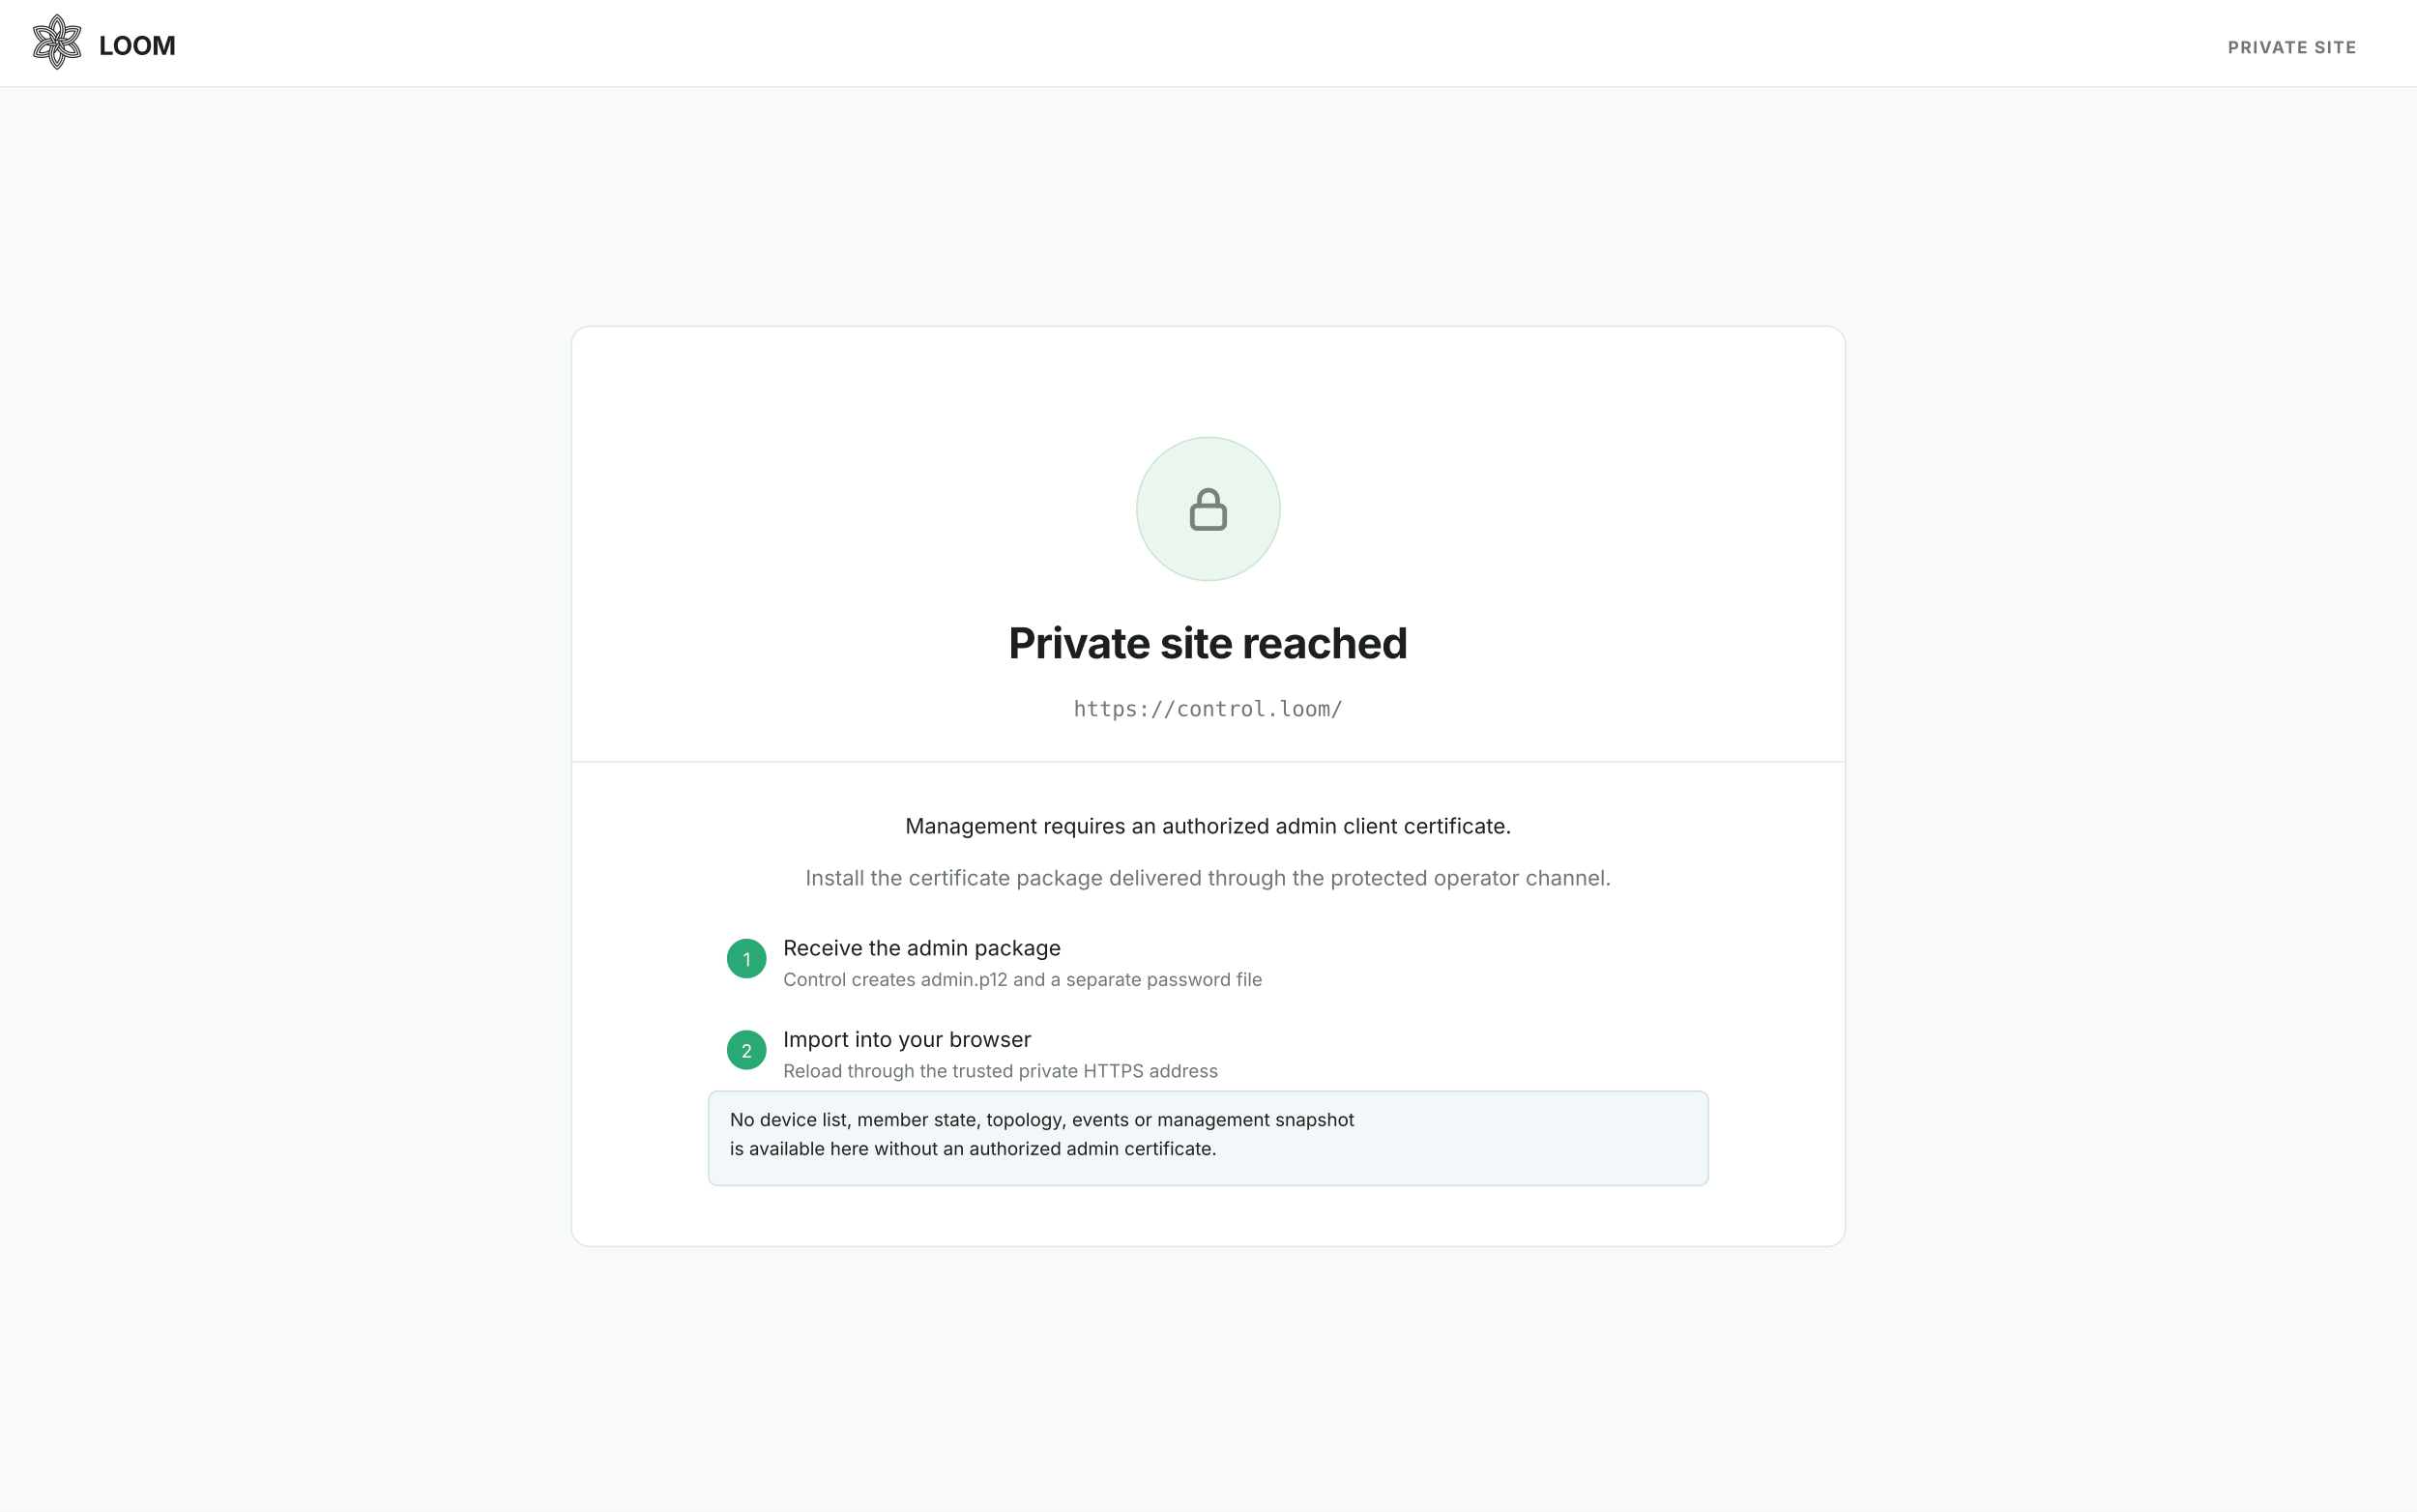
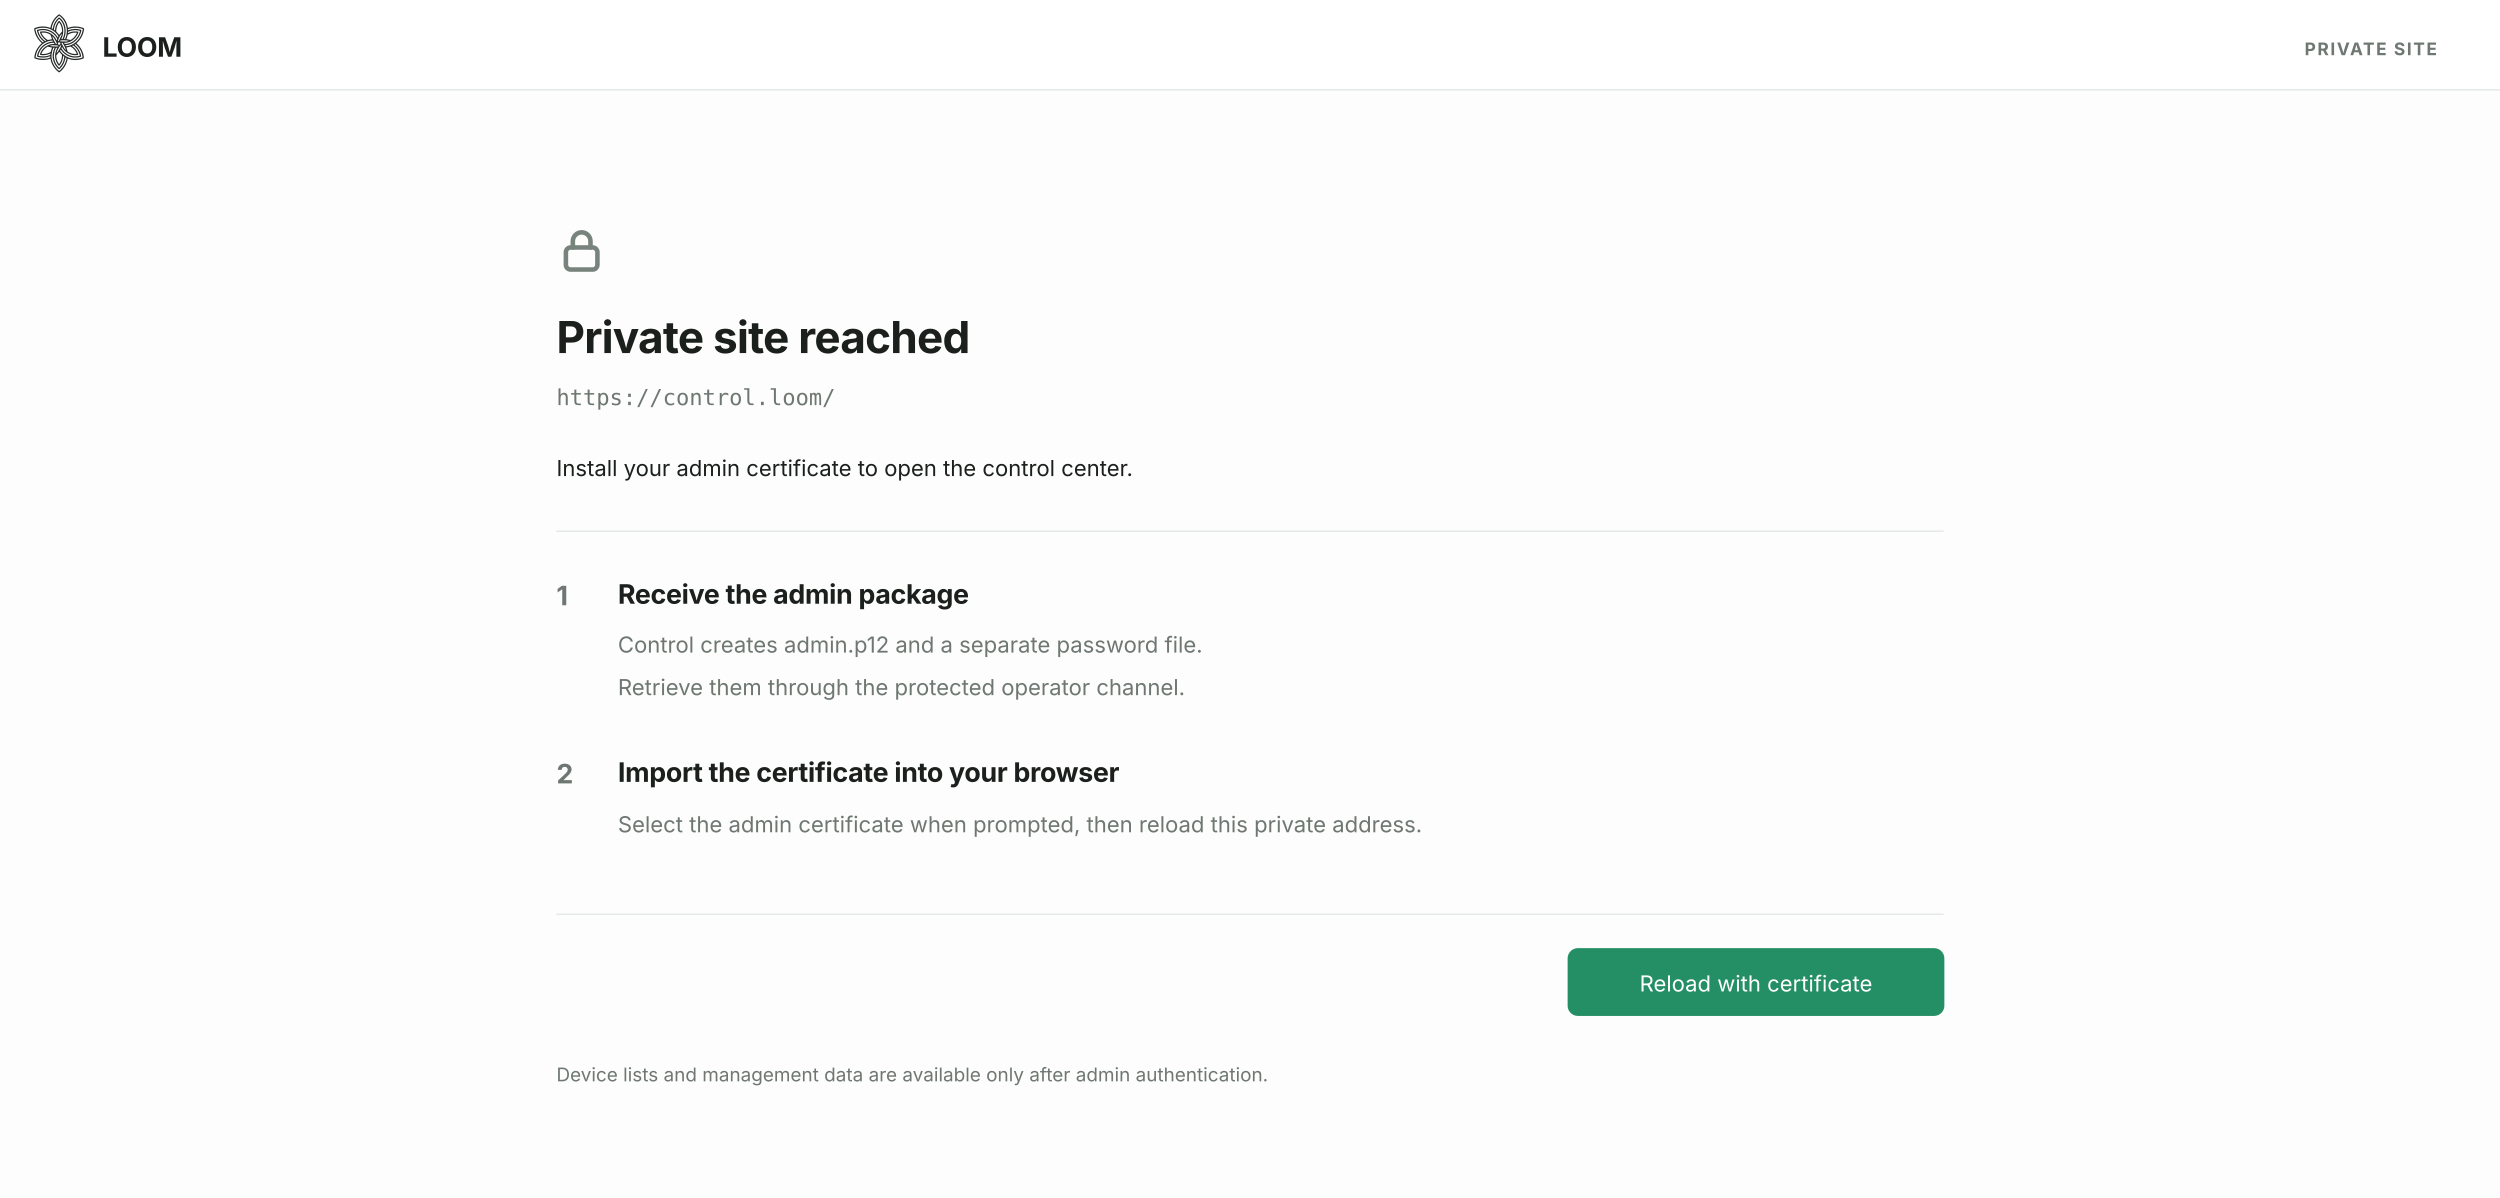
- <svg xmlns="http://www.w3.org/2000/svg" width="1586" height="992" viewBox="0 0 1586 992" role="img" aria-labelledby="svg-title svg-desc">
+ <svg xmlns="http://www.w3.org/2000/svg" width="1586" height="760" viewBox="0 0 1586 760" role="img" aria-labelledby="svg-title svg-desc">
  <defs>
    <marker id="route-arrow" markerWidth="8" markerHeight="8" refX="7" refY="4" orient="auto" markerUnits="strokeWidth">
      <path d="M0 0L8 4L0 8Z" fill="#4D78D1" />
    </marker>
    <symbol id="icon-grid" viewBox="0 0 16 16">
      <rect x="1.5" y="1.5" width="5" height="5" rx="1" />
      <rect x="9.5" y="1.5" width="5" height="5" rx="1" />
      <rect x="1.5" y="9.5" width="5" height="5" rx="1" />
      <rect x="9.5" y="9.5" width="5" height="5" rx="1" />
    </symbol>
    <symbol id="icon-node" viewBox="0 0 16 16">
      <rect x="2" y="2" width="12" height="5" rx="1" />
      <rect x="2" y="9" width="12" height="5" rx="1" />
      <circle cx="4" cy="4.5" r=".6" />
      <circle cx="4" cy="11.5" r=".6" />
    </symbol>
    <symbol id="icon-topology" viewBox="0 0 16 16">
      <path d="M4 4l4 4 4-4M8 8v4" />
      <circle cx="3" cy="3" r="1.7" />
      <circle cx="13" cy="3" r="1.7" />
      <circle cx="8" cy="13" r="1.7" />
    </symbol>
    <symbol id="icon-path" viewBox="0 0 16 16">
      <path d="M2 4h4c3 0 2 8 5 8h3M2 12h3c3 0 2-8 5-8h4" />
    </symbol>
    <symbol id="icon-service" viewBox="0 0 16 16">
      <rect x="2" y="2" width="12" height="12" rx="2" />
      <path d="M5 5h6M5 8h6M5 11h4" />
    </symbol>
    <symbol id="icon-release" viewBox="0 0 16 16">
      <rect x="2" y="3" width="12" height="10" rx="2" />
      <path d="M8 5v5m-2-2 2 2 2-2" />
    </symbol>
    <symbol id="icon-events" viewBox="0 0 16 16">
      <circle cx="8" cy="8" r="6" />
      <path d="M8 4v4l2.5 1.5" />
    </symbol>
    <symbol id="icon-signed" viewBox="0 0 16 16">
      <path d="M8 1.5 13 4v4c0 3-2 5-5 6.5C5 13 3 11 3 8V4Z" />
      <path d="m5.5 8 1.6 1.6 3.4-3.5" />
    </symbol>
    <symbol id="icon-lock" viewBox="0 0 16 16">
      <rect x="3" y="7" width="10" height="7" rx="1.5" />
      <path d="M5.2 7V5a2.8 2.8 0 0 1 5.6 0v2" />
    </symbol>
    <symbol id="icon-search" viewBox="0 0 16 16">
      <circle cx="7" cy="7" r="4.5" />
      <path d="m10.5 10.5 3 3" />
    </symbol>
    <symbol id="icon-terminal" viewBox="0 0 16 16">
      <rect x="1.5" y="2" width="13" height="12" rx="2" />
      <path d="m4 5 3 3-3 3m5 0h3" />
    </symbol>
    <symbol id="icon-code" viewBox="0 0 16 16">
      <path d="m5.5 3-4 5 4 5m5-10 4 5-4 5M9.5 2l-3 12" />
    </symbol>
    <symbol id="icon-qr" viewBox="0 0 16 16">
      <path d="M2 2h4v4H2zm8 0h4v4h-4zM2 10h4v4H2zm8 0v2m3-2v4m-3 0h2" />
    </symbol>
    <symbol id="icon-phone" viewBox="0 0 16 16">
      <rect x="4" y="1" width="8" height="14" rx="2" />
      <path d="M7 3h2M7 13h2" />
    </symbol>
    <symbol id="icon-globe" viewBox="0 0 16 16">
      <circle cx="8" cy="8" r="6" />
      <ellipse cx="8" cy="8" rx="2.5" ry="6" />
      <path d="M2 8h12" />
    </symbol>
    <symbol id="icon-expand" viewBox="0 0 16 16">
      <path d="M6 2H2v4m8-4h4v4M2 10v4h4m8-4v4h-4" />
    </symbol>
    <symbol id="icon-chevron" viewBox="0 0 16 16">
      <path d="m4 6 4 4 4-4" />
    </symbol>
    <symbol id="icon-filter" viewBox="0 0 16 16">
      <path d="M2 4h12M4 8h8m-6 4h4" />
    </symbol>
    <style>
    .ui { font-family: Inter, "Atkinson Hyperlegible Next", ui-sans-serif, system-ui, -apple-system, "Segoe UI", sans-serif; fill:#1B201D }
    .mono { font-family: "Intel One Mono", "SFMono-Regular", Consolas, monospace }
    .title { font-size:28px; font-weight:700; letter-spacing:-.5px }
    .section { font-size:17px; font-weight:650; letter-spacing:-.2px }
    .metric { font-size:22px; font-weight:650; letter-spacing:-.3px }
    .body { font-size:14px }
    .small { font-size:12px }
    .tiny { font-size:11px }
    .micro { font-size:10px }
    .eyebrow { font-size:11px; font-weight:700; letter-spacing:1px }
    .muted { fill:#6E7771 }
    .faint { fill:#929B95 }
    .green { fill:#218A61 }
    .amber { fill:#A66A14 }
    .red { fill:#B74E4E }
    .blue { fill:#427994 }
    .white { fill:#FFFFFF }
    .nav { font-size:13px }
    .nav-icon { fill:none; stroke:#79837D; stroke-width:1.45; stroke-linecap:round; stroke-linejoin:round }
    .nav-active { fill:none; stroke:#1B201D; stroke-width:1.6; stroke-linecap:round; stroke-linejoin:round }
    .rule { stroke:#E5EAE6; stroke-width:1 }
    .dash { stroke:#ABB7AF; stroke-width:1.5; stroke-dasharray:5 5; fill:none }
    .link { stroke:#B8C4BC; stroke-width:2; fill:none }
    .selected { stroke:#4D78D1; stroke-width:2.3; fill:none; marker-end:url(#route-arrow) }
</style>
  </defs>
-   <rect width="1586" height="992" fill="#F8FAF8" />
+   <rect width="1586" height="760" fill="#FCFDFC" />
  <rect width="1586" height="58" fill="#FFFFFF" />
  <line class="rule" x1="0" y1="57" x2="1586" y2="57" />
  <svg x="18" y="8" width="39" height="39" viewBox="127 112 1000 1000">
    <g transform="translate(0,1254) scale(1,-1)">
      <path d="M616 1108 c-67 -49 -118 -133 -129 -209 0 -6 0 -6 -14 -1 -75 27 -166 24 -239 -6 -13 -5 -14 -7 -11 -29 12 -80 53 -155 115 -211 l9 -8 -6 -5 c-61 -53 -100 -121 -114 -200 -5 -31 -5 -38 4 -42 57 -26 138 -34 203 -20 13 2 22 5 39 10 14 5 14 5 15 -2 9 -70 60 -155 121 -204 17 -15 18 -15 34 -2 47 37 87 93 107 151 7 20 16 52 16 60 0 4 1 4 12 0 72 -28 158 -27 236 3 17 6 17 7 15 27 -8 79 -49 159 -111 215 l-9 9 10 9 c61 53 105 139 114 219 2 15 1 16 -28 26 -75 25 -156 25 -227 -2 -4 -1 -8 -2 -8 -2 -1 0 -2 7 -3 15 -15 81 -60 152 -126 198 -12 9 -14 9 -25 1z M639 1084 c105 -82 142 -225 92 -356 -7 -18 -7 -17 -16 -17 -4 0 -8 1 -8 1 -1 1 1 7 4 15 32 78 30 170 -5 243 -16 35 -40 66 -68 88 -9 8 -11 8 -20 0 -47 -39 -82 -103 -93 -169 -1 -7 -2 -12 -2 -13 -1 0 -17 8 -17 9 -1 1 4 27 7 40 13 44 37 89 68 124 15 16 44 43 47 43 0 0 5 -3 11 -8z M638 1031 c77 -72 98 -200 50 -307 -3 -8 -5 -11 -7 -12 -2 -1 -17 -1 -18 0 -1 0 2 6 5 12 44 94 31 213 -31 278 -10 11 -12 10 -29 -12 -26 -36 -44 -83 -47 -128 0 -6 -1 -11 -1 -11 -1 0 -6 4 -16 11 -4 3 2 39 12 67 13 41 41 84 68 108 4 4 3 4 14 -6z M635 973 c24 -33 37 -74 40 -124 l0 -15 -10 -10 c-11 -11 -23 -25 -32 -38 -6 -8 -5 -9 -13 3 -9 13 -19 24 -30 36 l-10 10 0 13 c3 48 18 94 42 128 6 7 6 7 13 -3z M413 893 c79 -13 148 -56 193 -118 12 -17 11 -15 6 -26 -3 -6 -5 -10 -5 -10 0 0 -4 6 -9 13 -66 103 -190 147 -314 114 -20 -6 -21 -6 -14 -34 15 -60 54 -120 102 -158 9 -8 9 -7 0 -12 -9 -6 -8 -6 -18 2 -57 48 -97 120 -110 196 -2 14 -3 13 7 16 22 9 53 16 85 19 13 2 61 0 77 -2z M923 895 c30 -3 83 -16 89 -22 2 -2 -7 -43 -14 -64 -34 -100 -109 -176 -200 -203 -23 -7 -59 -13 -61 -11 -2 2 -8 16 -8 16 0 1 7 2 16 2 74 9 136 45 185 108 27 35 49 81 57 120 4 17 3 19 -13 24 -62 19 -135 15 -193 -9 -9 -4 -9 -5 -9 7 l0 10 9 3 c25 10 56 17 83 19 9 1 50 1 59 0z M400 854 c70 -9 134 -47 176 -104 7 -11 21 -34 21 -36 0 -2 -6 -24 -7 -25 0 -1 -4 5 -8 13 -38 76 -106 124 -190 134 -14 2 -49 1 -62 -1 -16 -3 -18 -5 -12 -21 14 -42 48 -88 87 -117 7 -5 13 -10 13 -10 0 -1 -17 -9 -18 -9 -5 0 -42 35 -56 52 -24 29 -46 72 -54 105 -3 11 -3 10 11 14 30 8 67 10 99 5z M926 854 c13 -1 39 -7 40 -9 2 -2 -8 -34 -17 -55 -43 -93 -125 -152 -220 -158 l-11 0 -6 9 c-3 5 -5 9 -5 9 0 1 8 1 18 1 56 0 107 23 153 69 29 29 59 79 63 104 1 10 -11 13 -53 12 -42 0 -71 -6 -107 -24 -12 -6 -11 -6 -10 5 1 4 1 9 1 10 0 3 1 3 13 8 45 19 93 26 141 19z M391 816 c30 -3 68 -16 91 -32 l6 -3 4 -15 c4 -16 10 -34 16 -47 4 -11 4 -11 -3 -11 -12 -2 -37 -6 -48 -9 -16 -4 -14 -4 -26 4 -38 25 -67 57 -86 96 -7 15 -7 16 0 17 10 1 36 1 46 0z M914 816 c3 -2 2 -5 -4 -18 -19 -39 -53 -75 -89 -97 l-8 -5 -11 3 c-15 4 -33 8 -45 9 -6 1 -11 2 -11 2 -1 0 1 7 4 14 6 17 12 36 15 48 l1 9 9 5 c27 15 55 25 85 30 10 1 51 1 54 0z M669 789 c-4 -19 -7 -27 -14 -39 -10 -18 -20 -39 -29 -64 -1 -4 -2 -5 -10 -9 -9 -5 -9 -5 -5 11 10 40 28 75 51 103 10 12 10 12 7 -2z M529 746 c14 -16 17 -20 25 -37 8 -17 22 -42 30 -54 5 -9 6 -24 1 -26 -7 -2 -13 5 -35 46 -15 28 -35 75 -35 83 0 2 7 -4 14 -12z M721 691 c25 -1 43 -3 61 -8 4 0 2 -2 -8 -5 -19 -6 -28 -7 -48 -6 -12 1 -29 1 -46 1 -36 -1 -37 -1 -33 11 2 7 1 6 24 7 12 0 23 1 26 1 2 0 13 0 24 -1z M525 681 c5 -10 5 -10 -7 -10 -120 -9 -223 -101 -248 -221 -4 -22 -4 -23 11 -28 61 -19 132 -16 192 7 5 2 9 3 10 3 0 0 0 -5 0 -10 l1 -9 -9 -4 c-62 -24 -145 -25 -216 -1 -17 5 -16 4 -14 15 15 104 74 190 160 235 34 17 63 25 108 30 8 1 7 2 12 -7z M638 655 l9 -4 0 -10 c1 -13 2 -12 -10 -19 l-9 -6 -10 6 -9 6 -1 11 0 11 9 5 c12 6 11 6 21 0z M683 651 c0 -1 6 -10 12 -21 18 -30 29 -54 39 -82 6 -19 6 -19 -4 -9 -16 16 -22 25 -30 42 -7 14 -25 48 -30 54 -2 3 -3 15 -1 16 1 2 13 1 14 0z M546 642 c3 -5 5 -9 5 -9 0 -1 -7 -1 -16 -1 -94 0 -185 -66 -216 -155 -7 -22 -6 -23 23 -27 44 -5 89 3 131 21 7 3 13 6 13 6 0 -1 -1 -5 -1 -11 l-1 -11 -11 -5 c-53 -22 -115 -26 -174 -12 -11 3 -10 3 -9 10 8 39 30 82 58 115 44 53 119 88 184 88 l9 0 5 -9z M902 622 c45 -39 79 -92 96 -151 5 -19 10 -43 10 -51 l1 -7 -14 -5 c-89 -30 -180 -22 -253 22 -40 25 -68 49 -93 83 l-7 10 4 7 c7 13 6 12 12 3 73 -104 198 -148 317 -110 12 4 13 4 8 27 -9 42 -31 88 -59 123 -8 10 -33 35 -42 41 -6 5 -6 5 2 11 9 6 8 6 18 -3z M542 610 c10 -1 27 -1 38 -1 l20 0 8 -5 c4 -2 8 -4 8 -5 0 0 -1 -2 -2 -4 l-1 -4 -43 0 c-45 1 -55 2 -81 7 -8 1 -14 3 -15 3 0 1 15 6 27 8 15 3 15 3 20 2 2 0 11 0 21 -1z M661 609 c5 -9 -53 -107 -73 -125 -3 -3 -3 0 1 14 4 17 8 26 14 37 12 18 31 52 34 60 1 2 4 5 11 10 11 7 11 7 13 4z M863 604 c48 -36 83 -90 98 -148 2 -7 3 -14 3 -14 -1 -1 -5 -3 -11 -4 -90 -23 -180 3 -247 69 -17 18 -42 51 -42 56 0 2 9 20 10 20 0 0 3 -4 5 -8 36 -66 102 -112 177 -124 12 -2 51 -2 64 0 19 4 21 5 17 17 -15 50 -55 103 -97 128 -1 1 -2 2 -2 2 0 1 17 10 19 10 0 0 3 -2 6 -4z M458 585 c12 -4 37 -9 48 -11 8 0 7 0 3 -10 -5 -13 -13 -36 -16 -49 -3 -13 -2 -12 -19 -21 -38 -19 -72 -26 -112 -25 -22 1 -23 1 -23 5 3 13 23 45 41 67 16 18 58 49 64 48 1 -1 7 -2 14 -4z M824 583 c35 -22 63 -53 81 -89 6 -12 11 -22 10 -23 -4 -3 -47 -2 -68 2 -26 5 -69 24 -82 35 0 1 -2 8 -4 17 -2 9 -6 23 -10 32 -6 19 -6 18 1 19 14 1 57 11 59 13 1 1 4 0 13 -6z M553 570 c1 -1 1 -2 -2 -7 -11 -21 -21 -55 -26 -82 -15 -86 17 -180 82 -245 20 -20 19 -20 40 0 44 45 71 101 82 165 1 6 2 11 2 11 0 1 4 -1 9 -4 l8 -4 0 -5 c-11 -74 -51 -146 -110 -198 -12 -10 -10 -10 -21 -1 -77 65 -122 167 -113 259 3 34 14 74 26 103 l4 9 9 0 c5 0 9 0 10 -1z M597 570 c0 -1 -4 -9 -8 -18 -43 -88 -35 -184 20 -258 15 -20 17 -21 27 -10 30 33 52 90 57 145 0 11 0 11 10 3 10 -7 9 -6 7 -19 -7 -62 -34 -117 -76 -161 l-7 -7 -8 8 c-51 50 -82 131 -77 200 3 35 12 70 28 103 l7 14 10 0 c5 0 10 0 10 0z M639 493 c5 -6 14 -17 22 -24 l13 -14 0 -8 c0 -44 -14 -93 -38 -130 -9 -14 -9 -14 -13 -8 -26 35 -42 84 -42 127 l0 11 12 12 c11 12 22 25 31 38 3 4 6 7 6 7 0 0 4 -5 9 -11z" fill="#252927" fill-rule="evenodd" clip-rule="evenodd" />
    </g>
  </svg>
  <text class="ui section" x="65" y="36" text-anchor="start">LOOM</text>
  <text class="ui eyebrow muted" x="1546" y="35" text-anchor="end">PRIVATE SITE</text>
-   <rect data-ui="panel" x="375" y="214" width="836" height="604" rx="12" fill="#FFFFFF" stroke="#DFE8E1" />
-   <circle cx="793" cy="334" r="47" fill="#EAF6EE" stroke="#C9E5D3" />
-   <use href="#icon-lock" x="776" y="317" width="34" height="34" class="nav-icon" />
-   <text class="ui title" x="793" y="432" text-anchor="middle">Private site reached</text>
-   <text class="ui body mono muted" x="793" y="470" text-anchor="middle">https://control.loom/</text>
-   <line data-ui="panel-section" class="rule" x1="375" y1="500" x2="1211" y2="500" />
-   <text class="ui body" x="793" y="547" text-anchor="middle">Management requires an authorized admin client certificate.</text>
-   <text class="ui body muted" x="793" y="581" text-anchor="middle">Install the certificate package delivered through the protected operator channel.</text>
-   <circle cx="490" cy="629" r="13" fill="#2AA875" stroke="none" />
-   <text class="ui small white" x="490" y="634" text-anchor="middle">1</text>
-   <text class="ui body" x="514" y="627" text-anchor="start">Receive the admin package</text>
-   <text class="ui small muted" x="514" y="647" text-anchor="start">Control creates admin.p12 and a separate password file</text>
-   <circle cx="490" cy="689" r="13" fill="#2AA875" stroke="none" />
-   <text class="ui small white" x="490" y="694" text-anchor="middle">2</text>
-   <text class="ui body" x="514" y="687" text-anchor="start">Import into your browser</text>
-   <text class="ui small muted" x="514" y="707" text-anchor="start">Reload through the trusted private HTTPS address</text>
-   <rect x="465" y="716" width="656" height="62" rx="6" fill="#F2F7F9" stroke="#CFE0E7" />
-   <text class="ui small" x="479" y="739" text-anchor="start">No device list, member state, topology, events or management snapshot</text>
-   <text class="ui small" x="479" y="758" text-anchor="start">is available here without an authorized admin certificate.</text>
+   <use href="#icon-lock" x="353" y="143" width="32" height="32" class="nav-icon" />
+   <text class="ui title" x="353" y="224" text-anchor="start">Private site reached</text>
+   <text class="ui body mono muted" x="353" y="257" text-anchor="start">https://control.loom/</text>
+   <text class="ui body" x="353" y="302" text-anchor="start">Install your admin certificate to open the control center.</text>
+   <line class="rule" x1="353" y1="337" x2="1233" y2="337" />
+   <text class="ui section muted" x="353" y="384" text-anchor="start">1</text>
+   <text class="ui section" x="392" y="383" text-anchor="start">Receive the admin package</text>
+   <text class="ui body muted" x="392" y="414" text-anchor="start">Control creates admin.p12 and a separate password file.</text>
+   <text class="ui body muted" x="392" y="441" text-anchor="start">Retrieve them through the protected operator channel.</text>
+   <text class="ui section muted" x="353" y="497" text-anchor="start">2</text>
+   <text class="ui section" x="392" y="496" text-anchor="start">Import the certificate into your browser</text>
+   <text class="ui body muted" x="392" y="528" text-anchor="start">Select the admin certificate when prompted, then reload this private address.</text>
+   <g data-ui="form-actions">
+     <line class="rule" x1="353" y1="580" x2="1233" y2="580" />
+     <rect x="995" y="602" width="238" height="42" rx="6" fill="#248F64" stroke="#248F64" />
+     <text class="ui body white" x="1114" y="629" text-anchor="middle">Reload with certificate</text>
+   </g>
+   <text class="ui small muted" x="353" y="686" text-anchor="start">Device lists and management data are available only after admin authentication.</text>
</svg>
